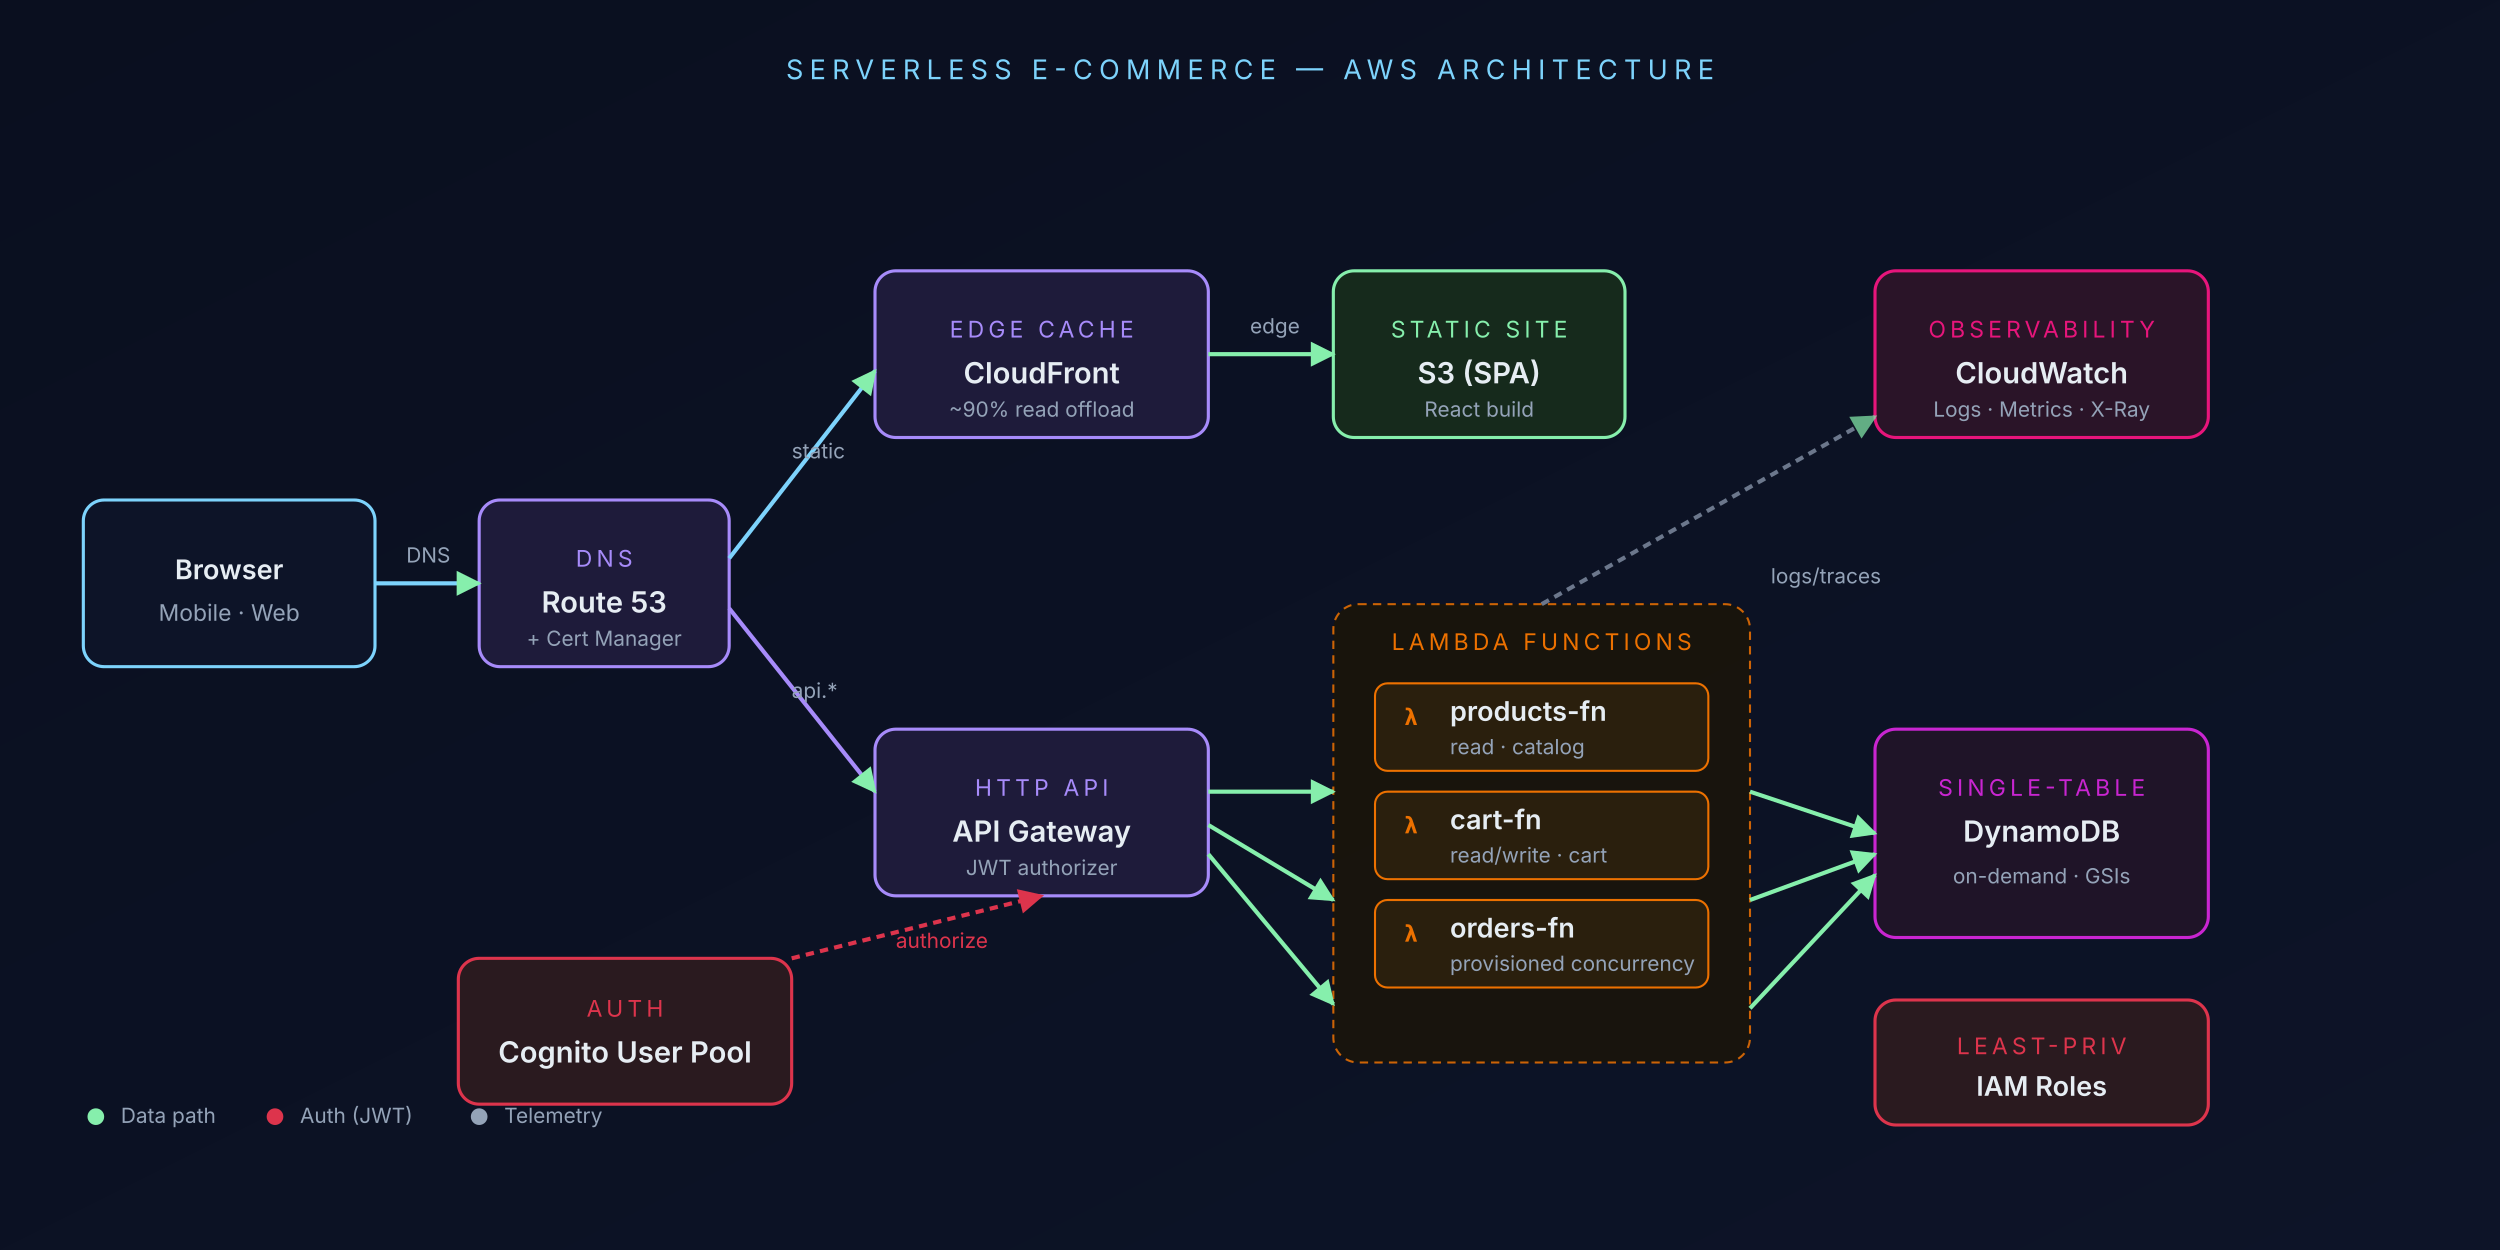
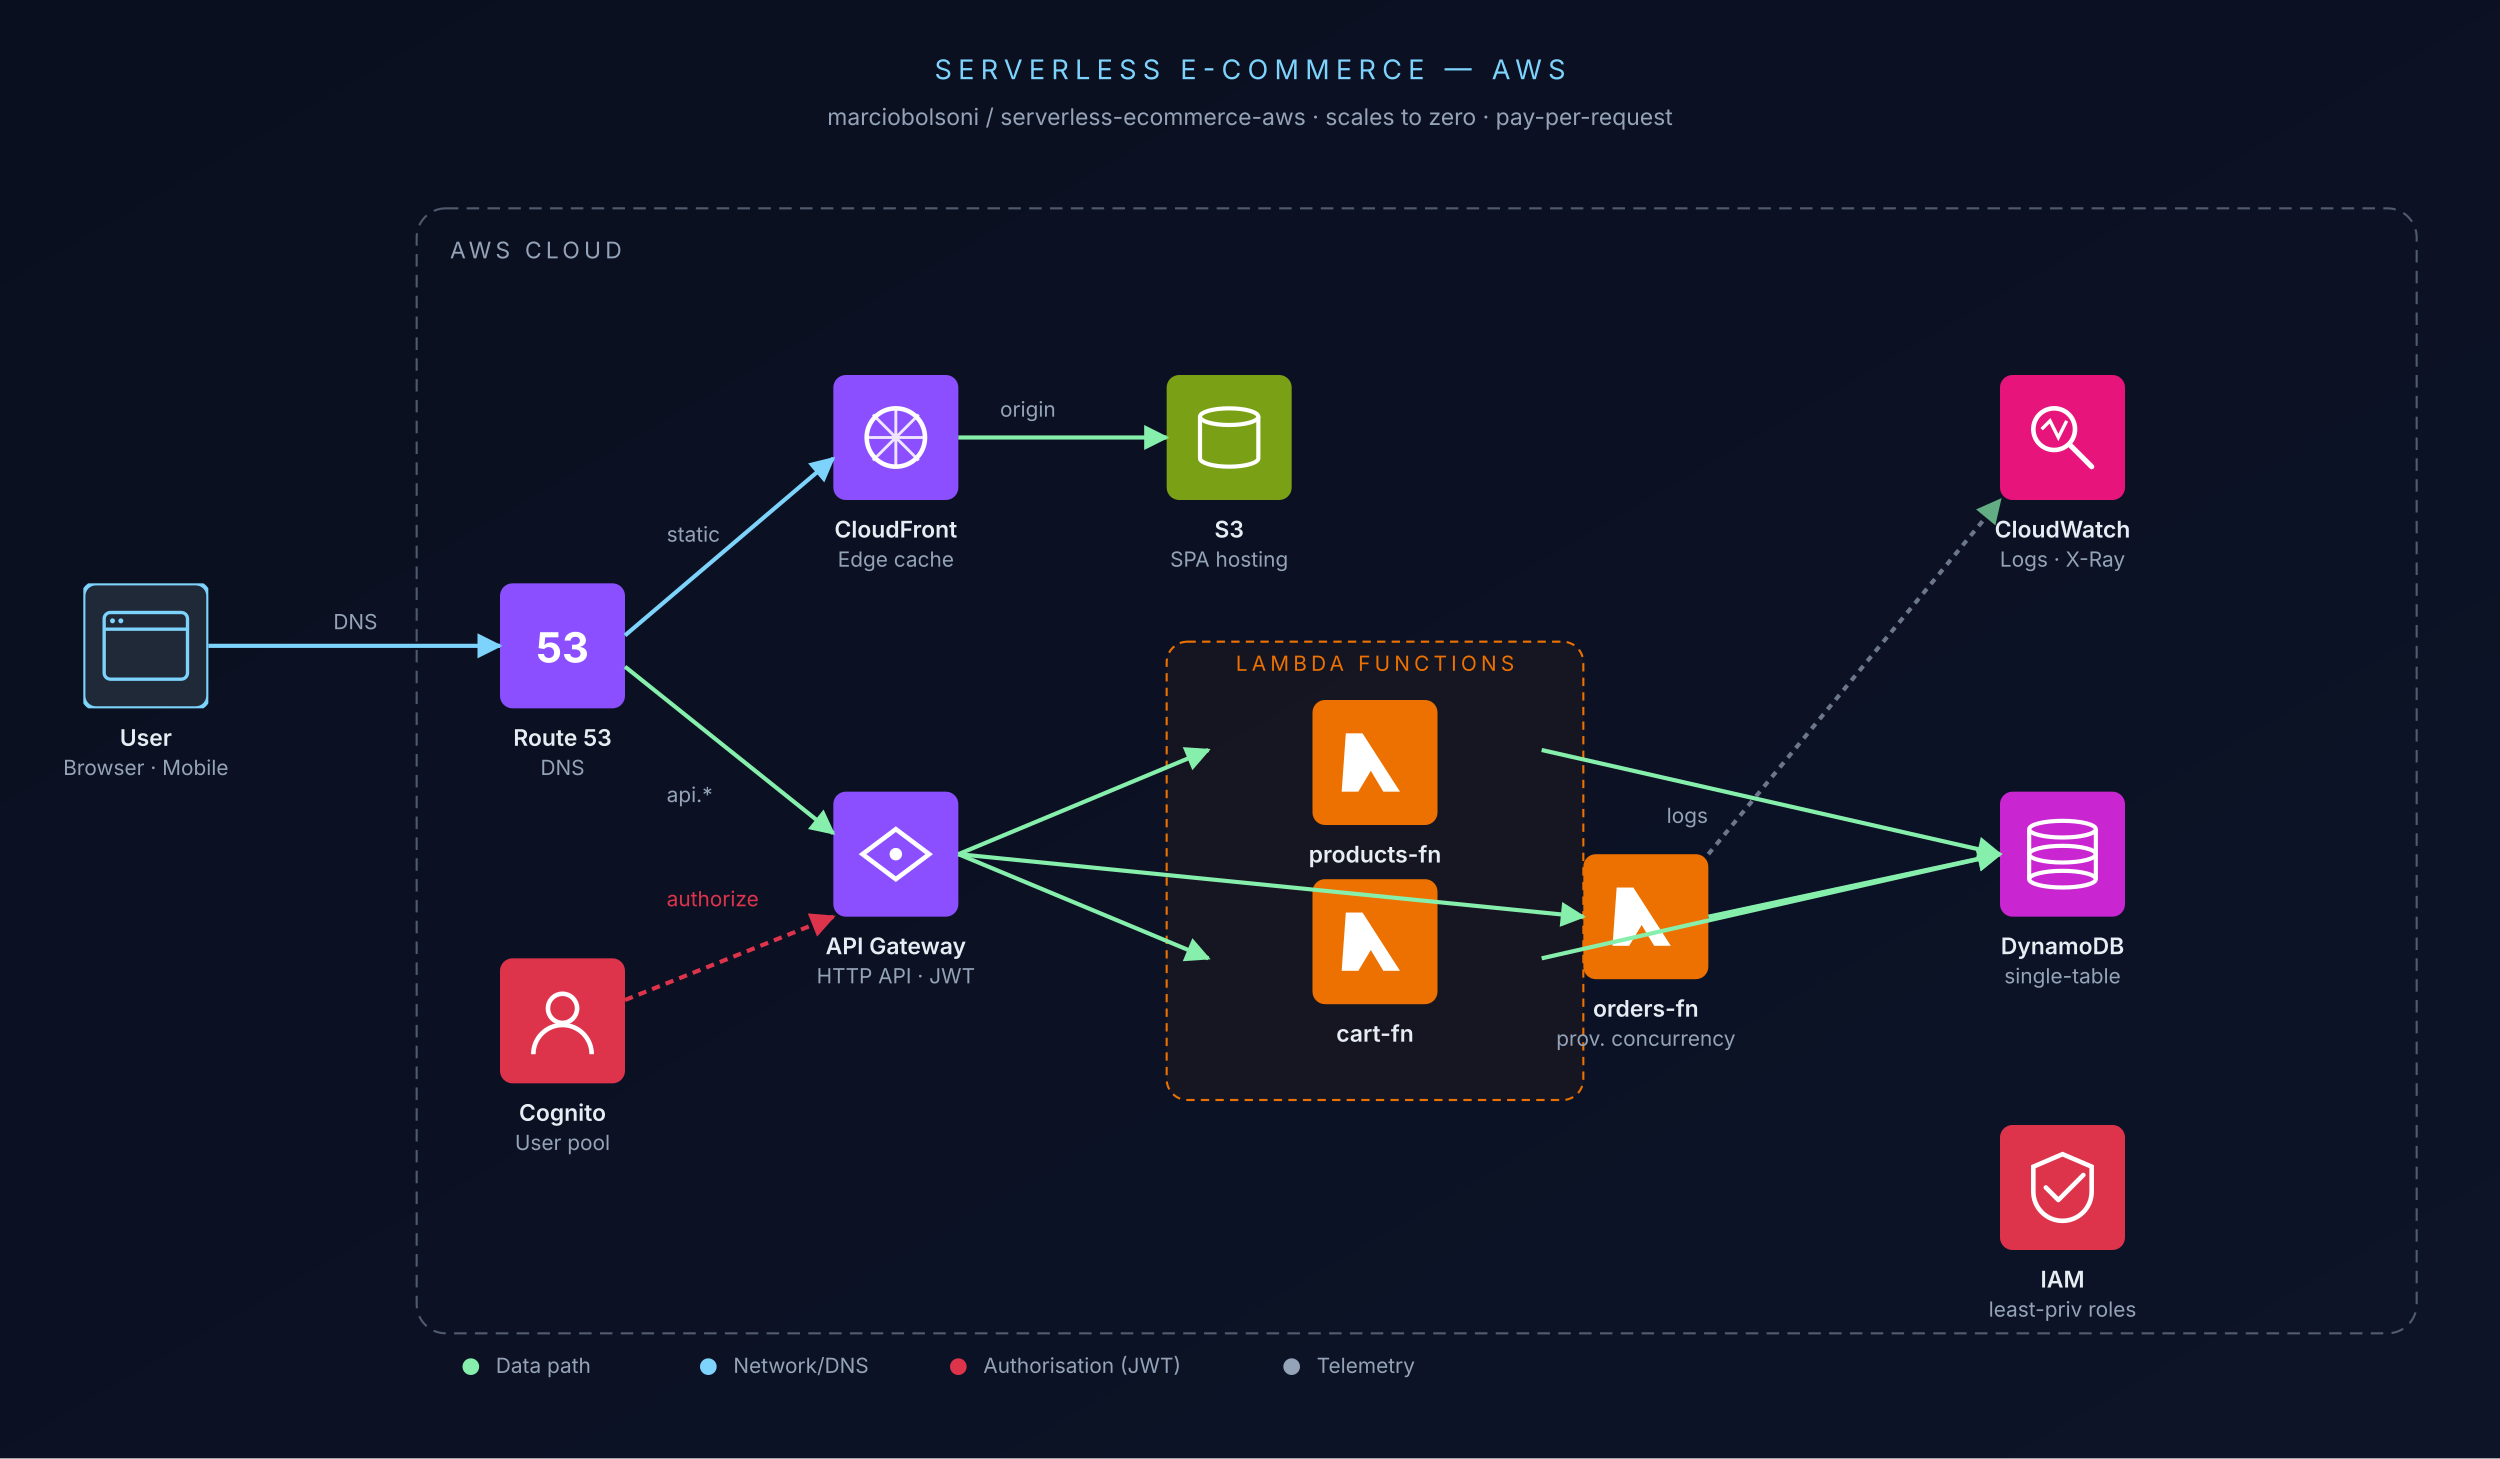
- <svg xmlns="http://www.w3.org/2000/svg" viewBox="0 0 1200 600" role="img" aria-label="Serverless E-commerce on AWS architecture diagram">
+ <svg xmlns="http://www.w3.org/2000/svg" viewBox="0 0 1200 700" role="img" aria-label="Serverless E-commerce on AWS architecture">
  <defs>
    <linearGradient id="bg" x1="0" y1="0" x2="1" y2="1">
      <stop offset="0%" stop-color="#0a0f1f" />
      <stop offset="100%" stop-color="#0d1428" />
    </linearGradient>
-     <linearGradient id="flow" x1="0" y1="0" x2="1" y2="0">
-       <stop offset="0%" stop-color="#7dd3fc" stop-opacity="0.0" />
-       <stop offset="50%" stop-color="#7dd3fc" stop-opacity="0.9" />
-       <stop offset="100%" stop-color="#86efac" stop-opacity="0.9" />
-     </linearGradient>
-     <marker id="arrow" viewBox="0 0 10 10" refX="9" refY="5" markerUnits="strokeWidth" markerWidth="6" markerHeight="6" orient="auto">
+     <marker id="ar" viewBox="0 0 10 10" refX="9" refY="5" markerWidth="6" markerHeight="6" orient="auto">
      <path d="M0,0 L10,5 L0,10 z" fill="#86efac" />
    </marker>
-     <marker id="arrowAuth" viewBox="0 0 10 10" refX="9" refY="5" markerUnits="strokeWidth" markerWidth="6" markerHeight="6" orient="auto">
+     <marker id="ar2" viewBox="0 0 10 10" refX="9" refY="5" markerWidth="6" markerHeight="6" orient="auto">
+       <path d="M0,0 L10,5 L0,10 z" fill="#7dd3fc" />
+     </marker>
+     <marker id="ar3" viewBox="0 0 10 10" refX="9" refY="5" markerWidth="6" markerHeight="6" orient="auto">
      <path d="M0,0 L10,5 L0,10 z" fill="#dd344c" />
    </marker>
+     <symbol id="ico-route53" viewBox="0 0 60 60">
+       <rect width="60" height="60" rx="6" fill="#8C4FFF" />
+       <text x="30" y="38" text-anchor="middle" fill="#fff" font-family="Inter,sans-serif" font-size="20" font-weight="700">53</text>
+     </symbol>
+     <symbol id="ico-cloudfront" viewBox="0 0 60 60">
+       <rect width="60" height="60" rx="6" fill="#8C4FFF" />
+       <circle cx="30" cy="30" r="14" fill="none" stroke="#fff" stroke-width="2.2" />
+       <path d="M16 30 H44 M30 16 V44 M19 19 L41 41 M41 19 L19 41" stroke="#fff" stroke-width="1.4" fill="none" opacity="0.85" />
+     </symbol>
+     <symbol id="ico-apigw" viewBox="0 0 60 60">
+       <rect width="60" height="60" rx="6" fill="#8C4FFF" />
+       <path d="M14 30 L30 18 L46 30 L30 42 Z" fill="none" stroke="#fff" stroke-width="2.2" />
+       <circle cx="30" cy="30" r="3" fill="#fff" />
+     </symbol>
+     <symbol id="ico-s3" viewBox="0 0 60 60">
+       <rect width="60" height="60" rx="6" fill="#7AA116" />
+       <ellipse cx="30" cy="20" rx="14" ry="4" fill="none" stroke="#fff" stroke-width="2" />
+       <path d="M16 20 V40 a14 4 0 0 0 28 0 V20" fill="none" stroke="#fff" stroke-width="2" />
+     </symbol>
+     <symbol id="ico-lambda" viewBox="0 0 60 60">
+       <rect width="60" height="60" rx="6" fill="#ED7100" />
+       <path d="M16 16 L24 16 L42 44 L34 44 L28 34 L22 44 L14 44 Z" fill="#fff" />
+     </symbol>
+     <symbol id="ico-dynamodb" viewBox="0 0 60 60">
+       <rect width="60" height="60" rx="6" fill="#C925D1" />
+       <ellipse cx="30" cy="18" rx="16" ry="4" fill="none" stroke="#fff" stroke-width="2" />
+       <ellipse cx="30" cy="30" rx="16" ry="4" fill="none" stroke="#fff" stroke-width="2" />
+       <ellipse cx="30" cy="42" rx="16" ry="4" fill="none" stroke="#fff" stroke-width="2" />
+       <line x1="14" y1="18" x2="14" y2="42" stroke="#fff" stroke-width="2" />
+       <line x1="46" y1="18" x2="46" y2="42" stroke="#fff" stroke-width="2" />
+     </symbol>
+     <symbol id="ico-cognito" viewBox="0 0 60 60">
+       <rect width="60" height="60" rx="6" fill="#DD344C" />
+       <circle cx="30" cy="24" r="7" fill="none" stroke="#fff" stroke-width="2.2" />
+       <path d="M16 46 a14 14 0 0 1 28 0" fill="none" stroke="#fff" stroke-width="2.2" />
+     </symbol>
+     <symbol id="ico-iam" viewBox="0 0 60 60">
+       <rect width="60" height="60" rx="6" fill="#DD344C" />
+       <path d="M30 14 L44 20 V32 a14 14 0 0 1 -14 14 a14 14 0 0 1 -14 -14 V20 Z" fill="none" stroke="#fff" stroke-width="2.2" />
+       <path d="M22 30 L28 36 L40 24" fill="none" stroke="#fff" stroke-width="2.2" stroke-linecap="round" stroke-linejoin="round" />
+     </symbol>
+     <symbol id="ico-cloudwatch" viewBox="0 0 60 60">
+       <rect width="60" height="60" rx="6" fill="#E7157B" />
+       <circle cx="26" cy="26" r="10" fill="none" stroke="#fff" stroke-width="2.2" />
+       <line x1="34" y1="34" x2="44" y2="44" stroke="#fff" stroke-width="2.5" stroke-linecap="round" />
+       <path d="M20 26 L24 22 L28 30 L32 22" fill="none" stroke="#fff" stroke-width="1.6" />
+     </symbol>
+     <symbol id="ico-browser" viewBox="0 0 60 60">
+       <rect width="60" height="60" rx="6" fill="#1f2937" stroke="#7dd3fc" stroke-width="2" />
+       <rect x="10" y="14" width="40" height="32" rx="3" fill="none" stroke="#7dd3fc" stroke-width="1.6" />
+       <line x1="10" y1="22" x2="50" y2="22" stroke="#7dd3fc" stroke-width="1.6" />
+       <circle cx="14" cy="18" r="1.2" fill="#7dd3fc" />
+       <circle cx="18" cy="18" r="1.2" fill="#7dd3fc" />
+     </symbol>
  </defs>
-   <rect width="1200" height="600" fill="url(#bg)" />
-   <text x="600" y="38" fill="#7dd3fc" font-family="Inter, system-ui, sans-serif" font-size="13" letter-spacing="3" text-anchor="middle">SERVERLESS E-COMMERCE — AWS ARCHITECTURE</text>
-   <g transform="translate(40, 240)">
-     <rect width="140" height="80" rx="10" fill="#0d1428" stroke="#7dd3fc" stroke-width="1.5" />
-     <text x="70" y="38" fill="#e6edf3" font-family="Inter,sans-serif" font-size="13" font-weight="600" text-anchor="middle">Browser</text>
-     <text x="70" y="58" fill="#94a3b8" font-family="Inter,sans-serif" font-size="11" text-anchor="middle">Mobile · Web</text>
+   <rect width="1200" height="700" fill="url(#bg)" />
+   <text x="600" y="38" fill="#7dd3fc" font-family="Inter,sans-serif" font-size="13" letter-spacing="3" text-anchor="middle">SERVERLESS E-COMMERCE — AWS</text>
+   <text x="600" y="60" fill="#94a3b8" font-family="Inter,sans-serif" font-size="11" text-anchor="middle">marciobolsoni / serverless-ecommerce-aws · scales to zero · pay-per-request</text>
+   <rect x="200" y="100" width="960" height="540" rx="14" fill="none" stroke="#94a3b8" stroke-width="1" stroke-dasharray="6 4" opacity="0.5" />
+   <text x="216" y="124" fill="#94a3b8" font-family="Inter,sans-serif" font-size="11" letter-spacing="2">AWS CLOUD</text>
+   <g transform="translate(40, 280)">
+     <use href="#ico-browser" width="60" height="60" />
+     <text x="30" y="78" text-anchor="middle" fill="#e6edf3" font-family="Inter,sans-serif" font-size="11" font-weight="600">User</text>
+     <text x="30" y="92" text-anchor="middle" fill="#94a3b8" font-family="Inter,sans-serif" font-size="10">Browser · Mobile</text>
  </g>
-   <g transform="translate(230, 240)">
-     <rect width="120" height="80" rx="10" fill="#1e1b3a" stroke="#a78bfa" stroke-width="1.5" />
-     <text x="60" y="32" fill="#a78bfa" font-family="Inter,sans-serif" font-size="11" letter-spacing="2" text-anchor="middle">DNS</text>
-     <text x="60" y="54" fill="#e6edf3" font-family="Inter,sans-serif" font-size="14" font-weight="600" text-anchor="middle">Route 53</text>
-     <text x="60" y="70" fill="#94a3b8" font-family="Inter,sans-serif" font-size="10" text-anchor="middle">+ Cert Manager</text>
+   <g transform="translate(240, 280)">
+     <use href="#ico-route53" width="60" height="60" />
+     <text x="30" y="78" text-anchor="middle" fill="#e6edf3" font-family="Inter,sans-serif" font-size="11" font-weight="600">Route 53</text>
+     <text x="30" y="92" text-anchor="middle" fill="#94a3b8" font-family="Inter,sans-serif" font-size="10">DNS</text>
  </g>
-   <g transform="translate(420, 130)">
-     <rect width="160" height="80" rx="10" fill="#1e1b3a" stroke="#a78bfa" stroke-width="1.5" />
-     <text x="80" y="32" fill="#a78bfa" font-family="Inter,sans-serif" font-size="11" letter-spacing="2" text-anchor="middle">EDGE CACHE</text>
-     <text x="80" y="54" fill="#e6edf3" font-family="Inter,sans-serif" font-size="14" font-weight="600" text-anchor="middle">CloudFront</text>
-     <text x="80" y="70" fill="#94a3b8" font-family="Inter,sans-serif" font-size="10" text-anchor="middle">~90% read offload</text>
+   <g transform="translate(400, 180)">
+     <use href="#ico-cloudfront" width="60" height="60" />
+     <text x="30" y="78" text-anchor="middle" fill="#e6edf3" font-family="Inter,sans-serif" font-size="11" font-weight="600">CloudFront</text>
+     <text x="30" y="92" text-anchor="middle" fill="#94a3b8" font-family="Inter,sans-serif" font-size="10">Edge cache</text>
  </g>
-   <g transform="translate(640, 130)">
-     <rect width="140" height="80" rx="10" fill="#162a1c" stroke="#86efac" stroke-width="1.5" />
-     <text x="70" y="32" fill="#86efac" font-family="Inter,sans-serif" font-size="11" letter-spacing="2" text-anchor="middle">STATIC SITE</text>
-     <text x="70" y="54" fill="#e6edf3" font-family="Inter,sans-serif" font-size="14" font-weight="600" text-anchor="middle">S3 (SPA)</text>
-     <text x="70" y="70" fill="#94a3b8" font-family="Inter,sans-serif" font-size="10" text-anchor="middle">React build</text>
+   <g transform="translate(560, 180)">
+     <use href="#ico-s3" width="60" height="60" />
+     <text x="30" y="78" text-anchor="middle" fill="#e6edf3" font-family="Inter,sans-serif" font-size="11" font-weight="600">S3</text>
+     <text x="30" y="92" text-anchor="middle" fill="#94a3b8" font-family="Inter,sans-serif" font-size="10">SPA hosting</text>
  </g>
-   <g transform="translate(420, 350)">
-     <rect width="160" height="80" rx="10" fill="#1e1b3a" stroke="#a78bfa" stroke-width="1.5" />
-     <text x="80" y="32" fill="#a78bfa" font-family="Inter,sans-serif" font-size="11" letter-spacing="2" text-anchor="middle">HTTP API</text>
-     <text x="80" y="54" fill="#e6edf3" font-family="Inter,sans-serif" font-size="14" font-weight="600" text-anchor="middle">API Gateway</text>
-     <text x="80" y="70" fill="#94a3b8" font-family="Inter,sans-serif" font-size="10" text-anchor="middle">JWT authorizer</text>
+   <g transform="translate(400, 380)">
+     <use href="#ico-apigw" width="60" height="60" />
+     <text x="30" y="78" text-anchor="middle" fill="#e6edf3" font-family="Inter,sans-serif" font-size="11" font-weight="600">API Gateway</text>
+     <text x="30" y="92" text-anchor="middle" fill="#94a3b8" font-family="Inter,sans-serif" font-size="10">HTTP API · JWT</text>
  </g>
-   <g transform="translate(220, 460)">
-     <rect width="160" height="70" rx="10" fill="#2a1a1f" stroke="#dd344c" stroke-width="1.5" />
-     <text x="80" y="28" fill="#dd344c" font-family="Inter,sans-serif" font-size="11" letter-spacing="2" text-anchor="middle">AUTH</text>
-     <text x="80" y="50" fill="#e6edf3" font-family="Inter,sans-serif" font-size="14" font-weight="600" text-anchor="middle">Cognito User Pool</text>
+   <g transform="translate(240, 460)">
+     <use href="#ico-cognito" width="60" height="60" />
+     <text x="30" y="78" text-anchor="middle" fill="#e6edf3" font-family="Inter,sans-serif" font-size="11" font-weight="600">Cognito</text>
+     <text x="30" y="92" text-anchor="middle" fill="#94a3b8" font-family="Inter,sans-serif" font-size="10">User pool</text>
  </g>
-   <g transform="translate(640, 290)">
-     <rect width="200" height="220" rx="12" fill="#1a1408" stroke="#ed7100" stroke-width="1" stroke-dasharray="4 3" opacity="0.85" />
-     <text x="100" y="22" fill="#ed7100" font-family="Inter,sans-serif" font-size="11" letter-spacing="2" text-anchor="middle">LAMBDA FUNCTIONS</text>
-     <g transform="translate(20, 38)">
-       <rect width="160" height="42" rx="6" fill="#2a1f0d" stroke="#ed7100" stroke-width="1" />
-       <text x="14" y="20" fill="#ed7100" font-family="ui-monospace, monospace" font-size="11" font-weight="700">λ</text>
-       <text x="36" y="18" fill="#e6edf3" font-family="Inter,sans-serif" font-size="13" font-weight="600">products-fn</text>
-       <text x="36" y="34" fill="#94a3b8" font-family="Inter,sans-serif" font-size="10">read · catalog</text>
+   <g transform="translate(580, 320)">
+     <rect x="-20" y="-12" width="200" height="220" rx="10" fill="rgba(237,113,0,0.05)" stroke="#ED7100" stroke-width="1" stroke-dasharray="4 3" />
+     <text x="80" y="2" text-anchor="middle" fill="#ED7100" font-family="Inter,sans-serif" font-size="10" letter-spacing="2">LAMBDA FUNCTIONS</text>
+     <g transform="translate(50, 16)">
+       <use href="#ico-lambda" width="60" height="60" />
+       <text x="30" y="78" text-anchor="middle" fill="#e6edf3" font-family="Inter,sans-serif" font-size="11" font-weight="600">products-fn</text>
    </g>
-     <g transform="translate(20, 90)">
-       <rect width="160" height="42" rx="6" fill="#2a1f0d" stroke="#ed7100" stroke-width="1" />
-       <text x="14" y="20" fill="#ed7100" font-family="ui-monospace, monospace" font-size="11" font-weight="700">λ</text>
-       <text x="36" y="18" fill="#e6edf3" font-family="Inter,sans-serif" font-size="13" font-weight="600">cart-fn</text>
-       <text x="36" y="34" fill="#94a3b8" font-family="Inter,sans-serif" font-size="10">read/write · cart</text>
-     </g>
-     <g transform="translate(20, 142)">
-       <rect width="160" height="42" rx="6" fill="#2a1f0d" stroke="#ed7100" stroke-width="1" />
-       <text x="14" y="20" fill="#ed7100" font-family="ui-monospace, monospace" font-size="11" font-weight="700">λ</text>
-       <text x="36" y="18" fill="#e6edf3" font-family="Inter,sans-serif" font-size="13" font-weight="600">orders-fn</text>
-       <text x="36" y="34" fill="#94a3b8" font-family="Inter,sans-serif" font-size="10">provisioned concurrency</text>
+     <g transform="translate(50, 102)">
+       <use href="#ico-lambda" width="60" height="60" />
+       <text x="30" y="78" text-anchor="middle" fill="#e6edf3" font-family="Inter,sans-serif" font-size="11" font-weight="600">cart-fn</text>
    </g>
  </g>
-   <g transform="translate(900, 350)">
-     <rect width="160" height="100" rx="10" fill="#1f1428" stroke="#c925d1" stroke-width="1.5" />
-     <text x="80" y="32" fill="#c925d1" font-family="Inter,sans-serif" font-size="11" letter-spacing="2" text-anchor="middle">SINGLE-TABLE</text>
-     <text x="80" y="54" fill="#e6edf3" font-family="Inter,sans-serif" font-size="14" font-weight="600" text-anchor="middle">DynamoDB</text>
-     <text x="80" y="74" fill="#94a3b8" font-family="Inter,sans-serif" font-size="10" text-anchor="middle">on-demand · GSIs</text>
+   <g transform="translate(760, 410)">
+     <use href="#ico-lambda" width="60" height="60" />
+     <text x="30" y="78" text-anchor="middle" fill="#e6edf3" font-family="Inter,sans-serif" font-size="11" font-weight="600">orders-fn</text>
+     <text x="30" y="92" text-anchor="middle" fill="#94a3b8" font-family="Inter,sans-serif" font-size="10">prov. concurrency</text>
  </g>
-   <g transform="translate(900, 130)">
-     <rect width="160" height="80" rx="10" fill="#2a1428" stroke="#e7157b" stroke-width="1.5" />
-     <text x="80" y="32" fill="#e7157b" font-family="Inter,sans-serif" font-size="11" letter-spacing="2" text-anchor="middle">OBSERVABILITY</text>
-     <text x="80" y="54" fill="#e6edf3" font-family="Inter,sans-serif" font-size="14" font-weight="600" text-anchor="middle">CloudWatch</text>
-     <text x="80" y="70" fill="#94a3b8" font-family="Inter,sans-serif" font-size="10" text-anchor="middle">Logs · Metrics · X-Ray</text>
+   <g transform="translate(960, 380)">
+     <use href="#ico-dynamodb" width="60" height="60" />
+     <text x="30" y="78" text-anchor="middle" fill="#e6edf3" font-family="Inter,sans-serif" font-size="11" font-weight="600">DynamoDB</text>
+     <text x="30" y="92" text-anchor="middle" fill="#94a3b8" font-family="Inter,sans-serif" font-size="10">single-table</text>
  </g>
-   <g transform="translate(900, 480)">
-     <rect width="160" height="60" rx="10" fill="#2a1a1f" stroke="#dd344c" stroke-width="1.5" />
-     <text x="80" y="26" fill="#dd344c" font-family="Inter,sans-serif" font-size="11" letter-spacing="2" text-anchor="middle">LEAST-PRIV</text>
-     <text x="80" y="46" fill="#e6edf3" font-family="Inter,sans-serif" font-size="13" font-weight="600" text-anchor="middle">IAM Roles</text>
+   <g transform="translate(960, 180)">
+     <use href="#ico-cloudwatch" width="60" height="60" />
+     <text x="30" y="78" text-anchor="middle" fill="#e6edf3" font-family="Inter,sans-serif" font-size="11" font-weight="600">CloudWatch</text>
+     <text x="30" y="92" text-anchor="middle" fill="#94a3b8" font-family="Inter,sans-serif" font-size="10">Logs · X-Ray</text>
  </g>
-   <g fill="none" stroke="#7dd3fc" stroke-width="2">
-     <path d="M180 280 L230 280" marker-end="url(#arrow)" stroke="#7dd3fc" />
-     <path d="M350 268 L420 178" marker-end="url(#arrow)" stroke="#7dd3fc" />
-     <path d="M350 292 L420 380" marker-end="url(#arrow)" stroke="#a78bfa" />
-     <path d="M580 170 L640 170" marker-end="url(#arrow)" stroke="#86efac" />
-     <path d="M580 380 L640 380" marker-end="url(#arrow)" stroke="#86efac" />
-     <path d="M580 396 L640 432" marker-end="url(#arrow)" stroke="#86efac" />
-     <path d="M580 410 L640 482" marker-end="url(#arrow)" stroke="#86efac" />
-     <path d="M840 380 L900 400" marker-end="url(#arrow)" stroke="#86efac" />
-     <path d="M840 432 L900 410" marker-end="url(#arrow)" stroke="#86efac" />
-     <path d="M840 484 L900 420" marker-end="url(#arrow)" stroke="#86efac" />
-     <path d="M740 290 L900 200" marker-end="url(#arrow)" stroke="#94a3b8" stroke-dasharray="4 3" opacity="0.7" />
-     <path d="M380 460 L500 430" marker-end="url(#arrowAuth)" stroke="#dd344c" stroke-dasharray="4 3" />
+   <g transform="translate(960, 540)">
+     <use href="#ico-iam" width="60" height="60" />
+     <text x="30" y="78" text-anchor="middle" fill="#e6edf3" font-family="Inter,sans-serif" font-size="11" font-weight="600">IAM</text>
+     <text x="30" y="92" text-anchor="middle" fill="#94a3b8" font-family="Inter,sans-serif" font-size="10">least-priv roles</text>
+   </g>
+   <g fill="none" stroke-width="2">
+     <path d="M100 310 L240 310" stroke="#7dd3fc" marker-end="url(#ar2)" />
+     <path d="M300 305 L400 220" stroke="#7dd3fc" marker-end="url(#ar2)" />
+     <path d="M460 210 L560 210" stroke="#86efac" marker-end="url(#ar)" />
+     <path d="M300 320 L400 400" stroke="#86efac" marker-end="url(#ar)" />
+     <path d="M460 410 L580 360" stroke="#86efac" marker-end="url(#ar)" />
+     <path d="M460 410 L580 460" stroke="#86efac" marker-end="url(#ar)" />
+     <path d="M460 410 L760 440" stroke="#86efac" marker-end="url(#ar)" />
+     <path d="M740 360 L960 410" stroke="#86efac" marker-end="url(#ar)" />
+     <path d="M740 460 L960 410" stroke="#86efac" marker-end="url(#ar)" />
+     <path d="M820 440 L960 410" stroke="#86efac" marker-end="url(#ar)" />
+     <path d="M820 410 L960 240" stroke="#94a3b8" marker-end="url(#ar)" stroke-dasharray="3 3" opacity="0.7" />
+     <path d="M300 480 L400 440" stroke="#dd344c" marker-end="url(#ar3)" stroke-dasharray="4 3" />
  </g>
  <g font-family="Inter,sans-serif" font-size="10" fill="#94a3b8">
-     <text x="195" y="270">DNS</text>
-     <text x="380" y="220">static</text>
-     <text x="380" y="335">api.*</text>
-     <text x="600" y="160">edge</text>
-     <text x="850" y="280">logs/traces</text>
-     <text x="430" y="455" fill="#dd344c">authorize</text>
+     <text x="160" y="302">DNS</text>
+     <text x="320" y="260">static</text>
+     <text x="480" y="200">origin</text>
+     <text x="320" y="385">api.*</text>
+     <text x="800" y="395">logs</text>
+     <text x="320" y="435" fill="#dd344c">authorize</text>
  </g>
-   <g transform="translate(40, 530)" font-family="Inter,sans-serif" font-size="10" fill="#94a3b8">
+   <g transform="translate(220, 650)" font-family="Inter,sans-serif" font-size="10" fill="#94a3b8">
    <circle cx="6" cy="6" r="4" fill="#86efac" />
    <text x="18" y="9">Data path</text>
-     <circle cx="92" cy="6" r="4" fill="#dd344c" />
-     <text x="104" y="9">Auth (JWT)</text>
-     <circle cx="190" cy="6" r="4" fill="#94a3b8" />
-     <text x="202" y="9">Telemetry</text>
+     <circle cx="120" cy="6" r="4" fill="#7dd3fc" />
+     <text x="132" y="9">Network/DNS</text>
+     <circle cx="240" cy="6" r="4" fill="#dd344c" />
+     <text x="252" y="9">Authorisation (JWT)</text>
+     <circle cx="400" cy="6" r="4" fill="#94a3b8" />
+     <text x="412" y="9">Telemetry</text>
  </g>
</svg>
